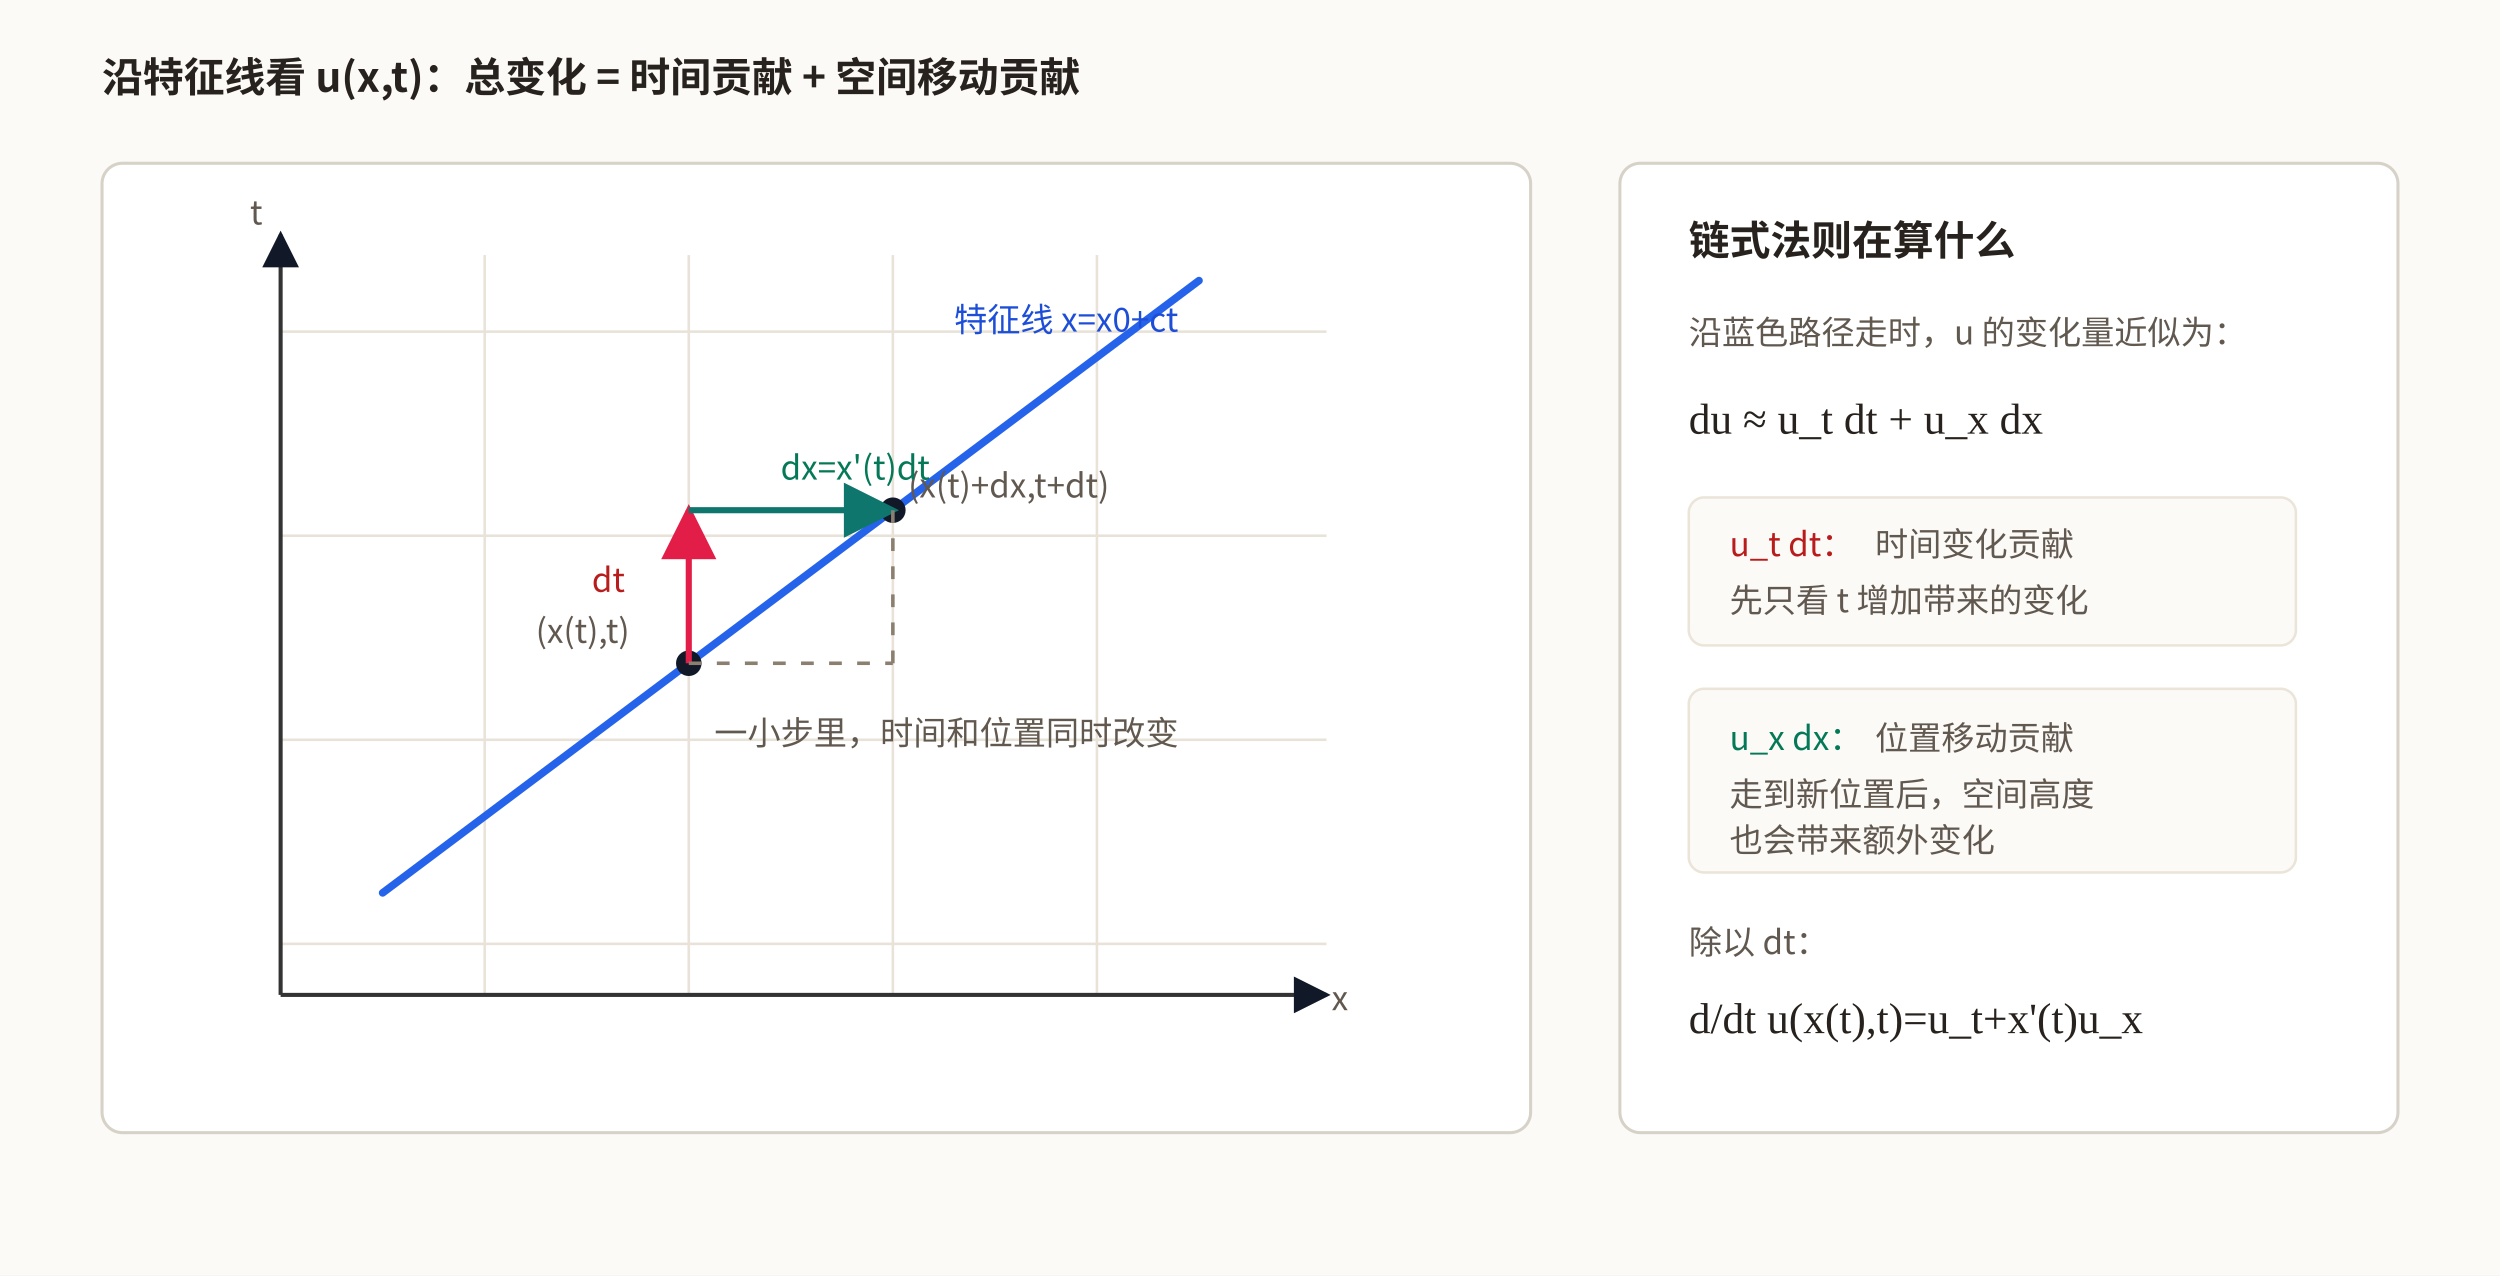
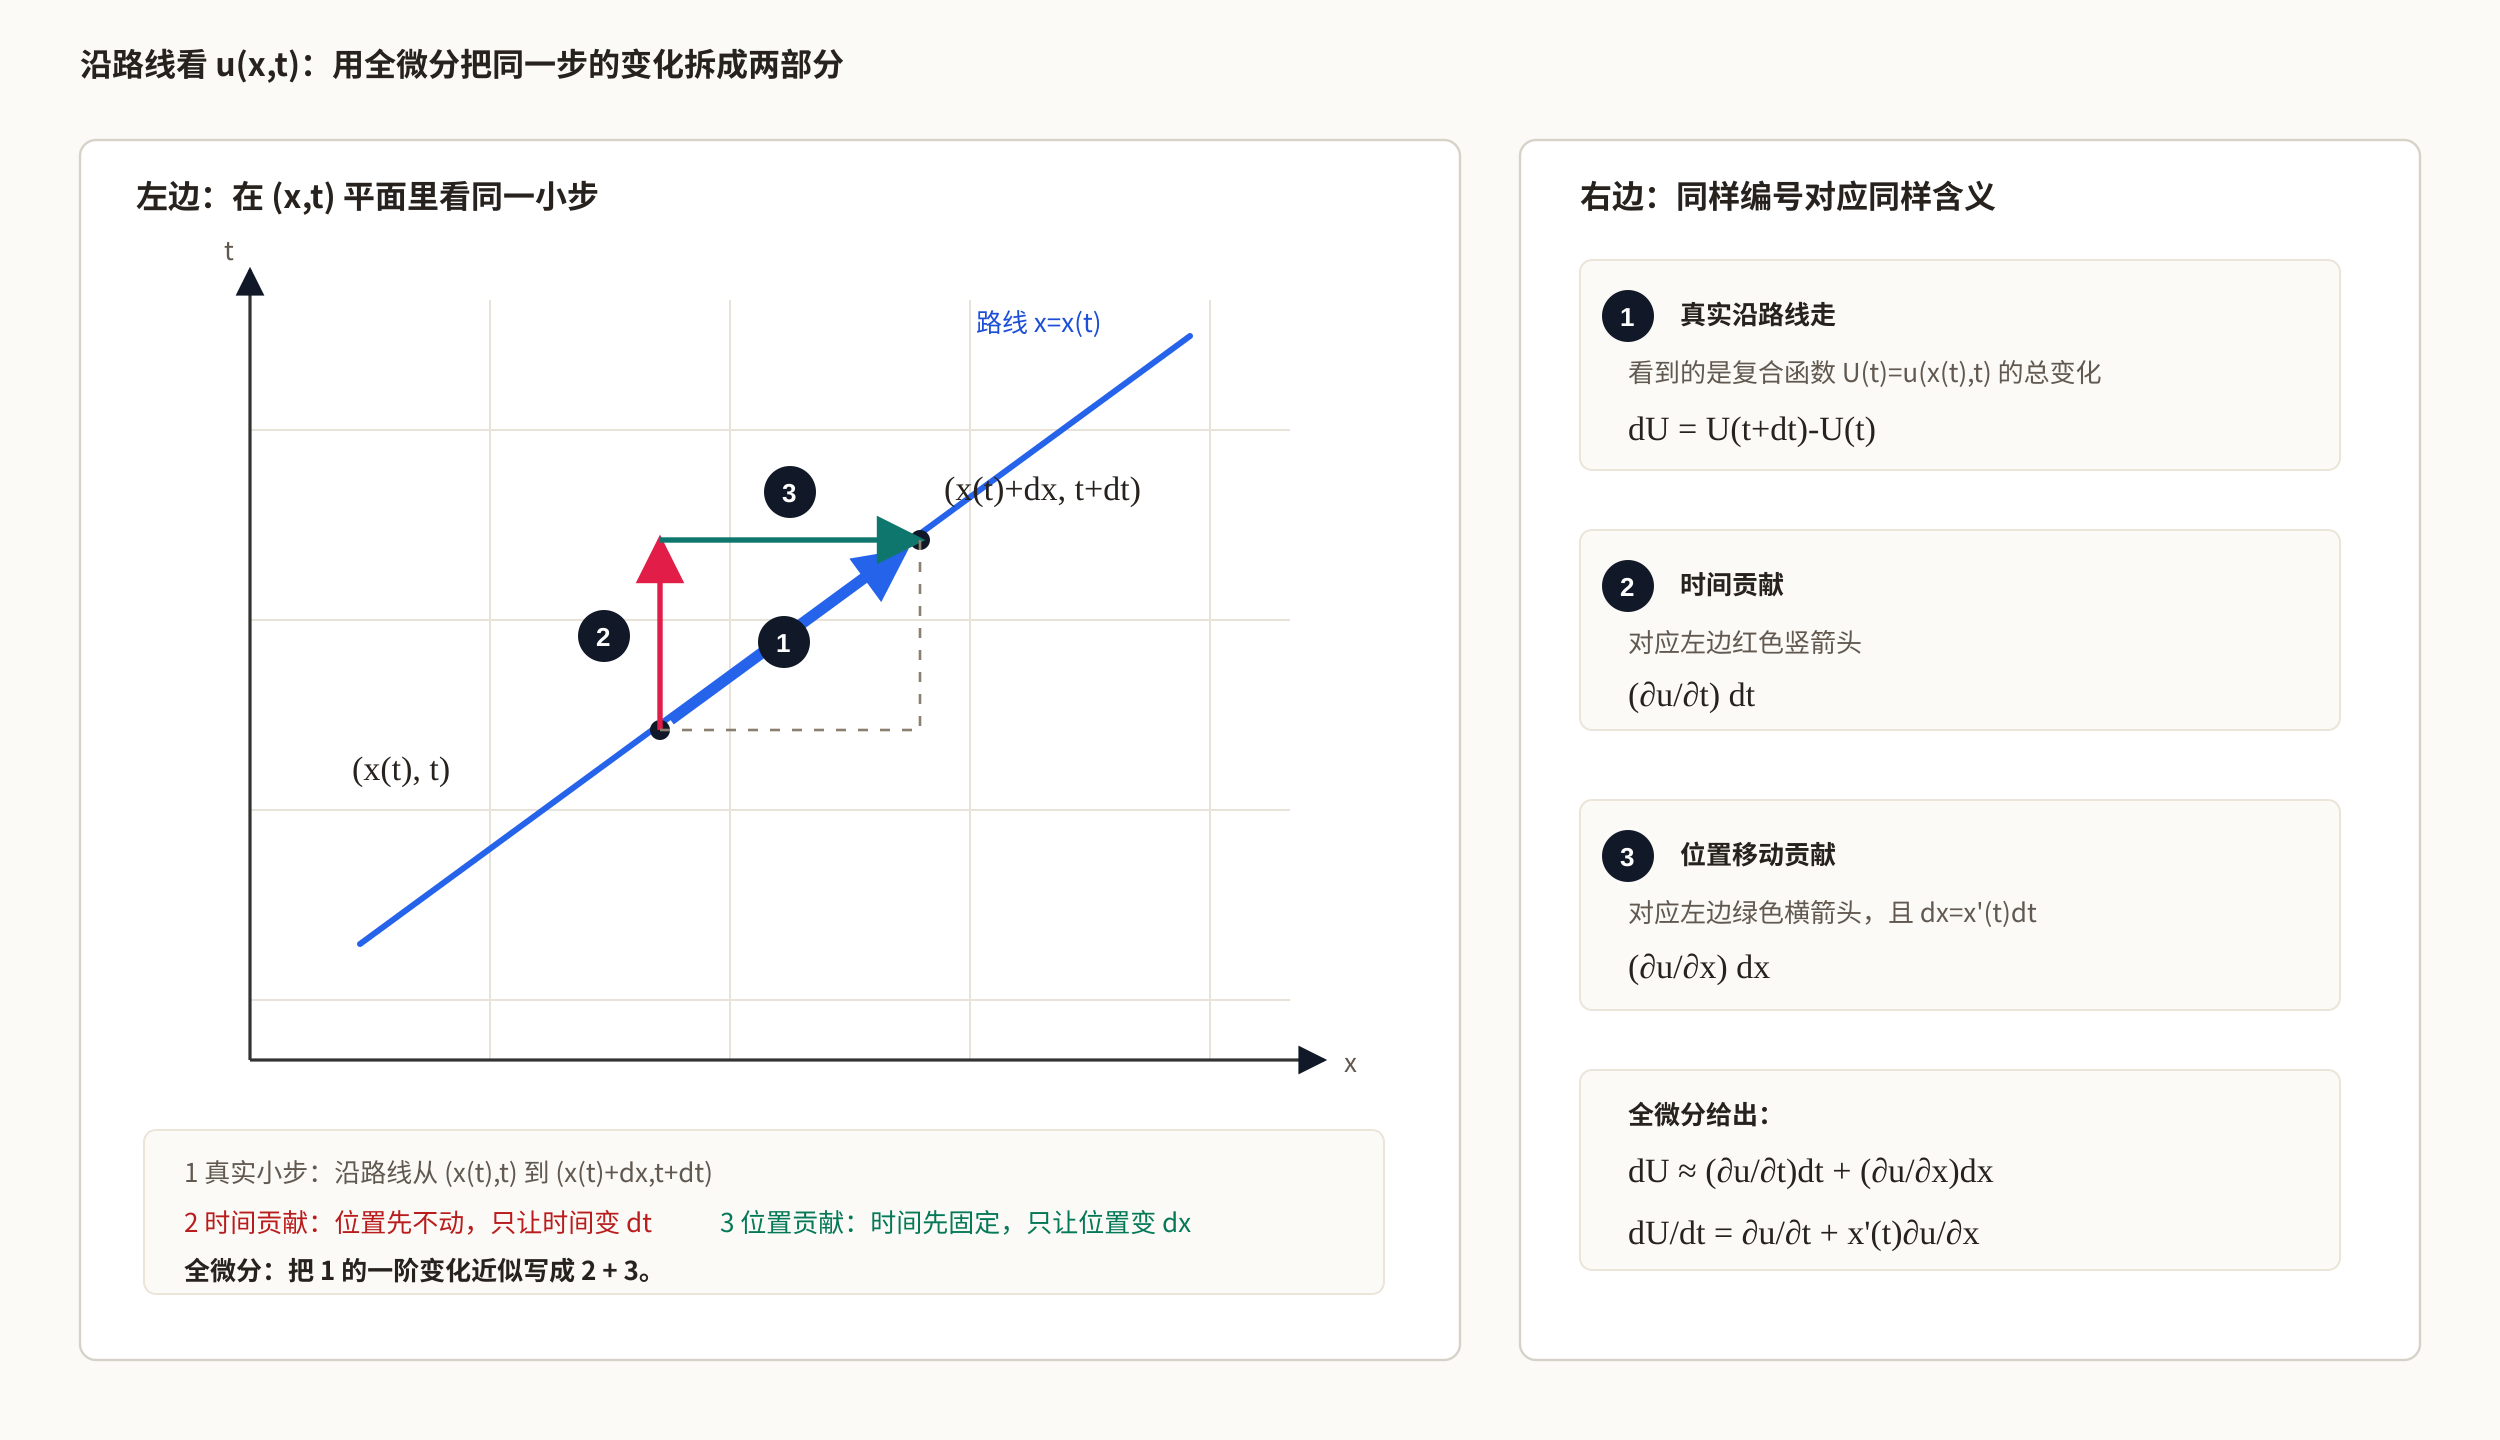
- <svg xmlns="http://www.w3.org/2000/svg" width="980" height="500" viewBox="0 0 980 500" role="img" aria-labelledby="title desc">
+ <svg xmlns="http://www.w3.org/2000/svg" width="1250" height="720" viewBox="0 0 1250 720" role="img" aria-labelledby="title desc">
  <defs>
    <style>
-       .bg{fill:#fbfaf7}.panel{fill:#fff;stroke:#d7d2c8;stroke-width:1.2}.axis{stroke:#333;stroke-width:1.6}.grid{stroke:#e8e2d8;stroke-width:1}.char{fill:none;stroke:#2563eb;stroke-width:3;stroke-linecap:round}.step{stroke:#111827;stroke-width:2;fill:none;marker-end:url(#arr)}.dash{stroke:#8b7f70;stroke-width:1.4;stroke-dasharray:5 6}.time{stroke:#e11d48;stroke-width:2.4;fill:none;marker-end:url(#arrRed)}.space{stroke:#0f766e;stroke-width:2.4;fill:none;marker-end:url(#arrGreen)}.dot{fill:#111827}.label{font-family:"Microsoft YaHei","Noto Sans CJK SC",Arial,sans-serif;font-size:16px;font-weight:700;fill:#27221d}.small{font-family:"Microsoft YaHei","Noto Sans CJK SC",Arial,sans-serif;font-size:13px;fill:#61584f}.formula{font-family:"Cambria Math","Times New Roman",serif;font-size:17px;fill:#27221d}.redText{fill:#b91c1c}.greenText{fill:#047857}.blueText{fill:#1d4ed8}.note{fill:#fbfaf7;stroke:#ebe4d8;stroke-width:1}
+       .bg{fill:#fbfaf7}.panel{fill:#fff;stroke:#d7d2c8;stroke-width:1.2}.box{fill:#fbfaf7;stroke:#ebe4d8;stroke-width:1}.axis{stroke:#333;stroke-width:1.6}.grid{stroke:#e8e2d8;stroke-width:1}.char{fill:none;stroke:#2563eb;stroke-width:3;stroke-linecap:round}.actual{stroke:#2563eb;stroke-width:3;fill:none;marker-end:url(#arrBlue)}.time{stroke:#e11d48;stroke-width:2.7;fill:none;marker-end:url(#arrRed)}.space{stroke:#0f766e;stroke-width:2.7;fill:none;marker-end:url(#arrGreen)}.dash{stroke:#8b7f70;stroke-width:1.3;stroke-dasharray:5 6}.dot{fill:#111827}.badge{fill:#111827}.label{font-family:"Microsoft YaHei","Noto Sans CJK SC",Arial,sans-serif;font-size:16px;font-weight:700;fill:#27221d}.small{font-family:"Microsoft YaHei","Noto Sans CJK SC",Arial,sans-serif;font-size:13px;fill:#61584f}.tiny{font-family:"Microsoft YaHei","Noto Sans CJK SC",Arial,sans-serif;font-size:12px;fill:#61584f}.num{font-family:Arial,sans-serif;font-size:13px;font-weight:700;fill:#fff}.formula{font-family:"Cambria Math","Times New Roman",serif;font-size:17px;fill:#27221d}.redText{fill:#b91c1c}.greenText{fill:#047857}.blueText{fill:#1d4ed8}.strong{font-weight:700;fill:#27221d}
    </style>
    <marker id="arr" markerWidth="9" markerHeight="9" refX="8" refY="4.5" orient="auto">
      <path d="M0 0 L9 4.5 L0 9 Z" fill="#111827" />
    </marker>
    <marker id="arrRed" markerWidth="9" markerHeight="9" refX="8" refY="4.5" orient="auto">
      <path d="M0 0 L9 4.5 L0 9 Z" fill="#e11d48" />
    </marker>
    <marker id="arrGreen" markerWidth="9" markerHeight="9" refX="8" refY="4.5" orient="auto">
      <path d="M0 0 L9 4.5 L0 9 Z" fill="#0f766e" />
    </marker>
+     <marker id="arrBlue" markerWidth="9" markerHeight="9" refX="8" refY="4.5" orient="auto">
+       <path d="M0 0 L9 4.5 L0 9 Z" fill="#2563eb" />
+     </marker>
  </defs>
-   <rect class="bg" width="980" height="500" />
-   <text class="label" x="40" y="36">沿特征线看 u(x,t)：总变化 = 时间贡献 + 空间移动贡献</text>
-   <rect class="panel" x="40" y="64" width="560" height="380" rx="8" />
-   <line class="grid" x1="110" y1="370" x2="520" y2="370" />
-   <line class="grid" x1="110" y1="290" x2="520" y2="290" />
-   <line class="grid" x1="110" y1="210" x2="520" y2="210" />
-   <line class="grid" x1="110" y1="130" x2="520" y2="130" />
-   <line class="grid" x1="190" y1="390" x2="190" y2="100" />
-   <line class="grid" x1="270" y1="390" x2="270" y2="100" />
-   <line class="grid" x1="350" y1="390" x2="350" y2="100" />
-   <line class="grid" x1="430" y1="390" x2="430" y2="100" />
-   <line class="axis" x1="110" y1="390" x2="520" y2="390" marker-end="url(#arr)" />
-   <line class="axis" x1="110" y1="390" x2="110" y2="92" marker-end="url(#arr)" />
-   <text class="small" x="522" y="396">x</text>
-   <text class="small" x="98" y="88">t</text>
-   <path class="char" d="M150 350 L470 110" />
-   <text class="small blueText" x="374" y="130">特征线 x=x0+ct</text>
-   <circle class="dot" cx="270" cy="260" r="5" />
-   <circle class="dot" cx="350" cy="200" r="5" />
-   <text class="small" x="210" y="252">(x(t),t)</text>
-   <text class="small" x="356" y="195">(x(t)+dx,t+dt)</text>
-   <line class="time" x1="270" y1="260" x2="270" y2="200" />
-   <line class="space" x1="270" y1="200" x2="350" y2="200" />
-   <line class="dash" x1="350" y1="200" x2="350" y2="260" />
-   <line class="dash" x1="270" y1="260" x2="350" y2="260" />
-   <text class="small redText" x="232" y="232">dt</text>
-   <text class="small greenText" x="306" y="188">dx=x'(t)dt</text>
-   <text class="small" x="280" y="292">一小步里，时间和位置同时改变</text>
-   <rect class="panel" x="635" y="64" width="305" height="380" rx="8" />
-   <text class="label" x="662" y="100">链式法则在算什么</text>
-   <text class="small" x="662" y="135">沿蓝色路径走时，u 的变化量近似为：</text>
-   <text class="formula" x="662" y="170">du ≈ u_t dt + u_x dx</text>
-   <rect class="note" x="662" y="195" width="238" height="58" rx="6" />
-   <text class="small redText" x="678" y="218">u_t dt：</text>
-   <text class="small" x="735" y="218">时间变化贡献</text>
-   <text class="small" x="678" y="240">先只看 t 增加带来的变化</text>
-   <rect class="note" x="662" y="270" width="238" height="72" rx="6" />
-   <text class="small greenText" x="678" y="294">u_x dx：</text>
-   <text class="small" x="735" y="294">位置移动贡献</text>
-   <text class="small" x="678" y="316">走到新位置后，空间高度</text>
-   <text class="small" x="678" y="334">也会带来额外变化</text>
-   <text class="small" x="662" y="374">除以 dt：</text>
-   <text class="formula" x="662" y="405">d/dt u(x(t),t)=u_t+x'(t)u_x</text>
+   <rect class="bg" width="1250" height="720" />
+   <text class="label" x="40" y="38">沿路线看 u(x,t)：用全微分把同一步的变化拆成两部分</text>
+   <rect class="panel" x="40" y="70" width="690" height="610" rx="8" />
+   <text class="label" x="68" y="104">左边：在 (x,t) 平面里看同一小步</text>
+   <line class="grid" x1="125" y1="500" x2="645" y2="500" />
+   <line class="grid" x1="125" y1="405" x2="645" y2="405" />
+   <line class="grid" x1="125" y1="310" x2="645" y2="310" />
+   <line class="grid" x1="125" y1="215" x2="645" y2="215" />
+   <line class="grid" x1="245" y1="530" x2="245" y2="150" />
+   <line class="grid" x1="365" y1="530" x2="365" y2="150" />
+   <line class="grid" x1="485" y1="530" x2="485" y2="150" />
+   <line class="grid" x1="605" y1="530" x2="605" y2="150" />
+   <line class="axis" x1="125" y1="530" x2="662" y2="530" marker-end="url(#arr)" />
+   <line class="axis" x1="125" y1="530" x2="125" y2="135" marker-end="url(#arr)" />
+   <text class="small" x="672" y="536">x</text>
+   <text class="small" x="112" y="130">t</text>
+   <path class="char" d="M180 472 L595 168" />
+   <text class="small blueText" x="488" y="166">路线 x=x(t)</text>
+   <circle class="dot" cx="330" cy="365" r="5" />
+   <circle class="dot" cx="460" cy="270" r="5" />
+   <text class="formula" x="176" y="390">(x(t), t)</text>
+   <text class="formula" x="472" y="250">(x(t)+dx, t+dt)</text>
+   <line class="actual" x1="336" y1="361" x2="452" y2="276" />
+   <circle class="badge" cx="392" cy="321" r="13" />
+   <text class="num" x="388" y="326">1</text>
+   <line class="time" x1="330" y1="365" x2="330" y2="270" />
+   <circle class="badge" cx="302" cy="318" r="13" />
+   <text class="num" x="298" y="323">2</text>
+   <line class="space" x1="330" y1="270" x2="460" y2="270" />
+   <circle class="badge" cx="395" cy="246" r="13" />
+   <text class="num" x="391" y="251">3</text>
+   <line class="dash" x1="460" y1="270" x2="460" y2="365" />
+   <line class="dash" x1="330" y1="365" x2="460" y2="365" />
+   <rect class="box" x="72" y="565" width="620" height="82" rx="6" />
+   <text class="small" x="92" y="591">1 真实小步：沿路线从 (x(t),t) 到 (x(t)+dx,t+dt)</text>
+   <text class="small redText" x="92" y="616">2 时间贡献：位置先不动，只让时间变 dt</text>
+   <text class="small greenText" x="360" y="616">3 位置贡献：时间先固定，只让位置变 dx</text>
+   <text class="small strong" x="92" y="640">全微分：把 1 的一阶变化近似写成 2 + 3。</text>
+   <rect class="panel" x="760" y="70" width="450" height="610" rx="8" />
+   <text class="label" x="790" y="104">右边：同样编号对应同样含义</text>
+   <rect class="box" x="790" y="130" width="380" height="105" rx="6" />
+   <circle class="badge" cx="814" cy="158" r="13" />
+   <text class="num" x="810" y="163">1</text>
+   <text class="small blueText strong" x="840" y="162">真实沿路线走</text>
+   <text class="small" x="814" y="191">看到的是复合函数 U(t)=u(x(t),t) 的总变化</text>
+   <text class="formula" x="814" y="220">dU = U(t+dt)-U(t)</text>
+   <rect class="box" x="790" y="265" width="380" height="100" rx="6" />
+   <circle class="badge" cx="814" cy="293" r="13" />
+   <text class="num" x="810" y="298">2</text>
+   <text class="small redText strong" x="840" y="297">时间贡献</text>
+   <text class="small" x="814" y="326">对应左边红色竖箭头</text>
+   <text class="formula" x="814" y="353">(∂u/∂t) dt</text>
+   <rect class="box" x="790" y="400" width="380" height="105" rx="6" />
+   <circle class="badge" cx="814" cy="428" r="13" />
+   <text class="num" x="810" y="433">3</text>
+   <text class="small greenText strong" x="840" y="432">位置移动贡献</text>
+   <text class="small" x="814" y="461">对应左边绿色横箭头，且 dx=x'(t)dt</text>
+   <text class="formula" x="814" y="489">(∂u/∂x) dx</text>
+   <rect class="box" x="790" y="535" width="380" height="100" rx="6" />
+   <text class="small strong" x="814" y="562">全微分给出：</text>
+   <text class="formula" x="814" y="591">dU ≈ (∂u/∂t)dt + (∂u/∂x)dx</text>
+   <text class="formula" x="814" y="622">dU/dt = ∂u/∂t + x'(t)∂u/∂x</text>
</svg>
